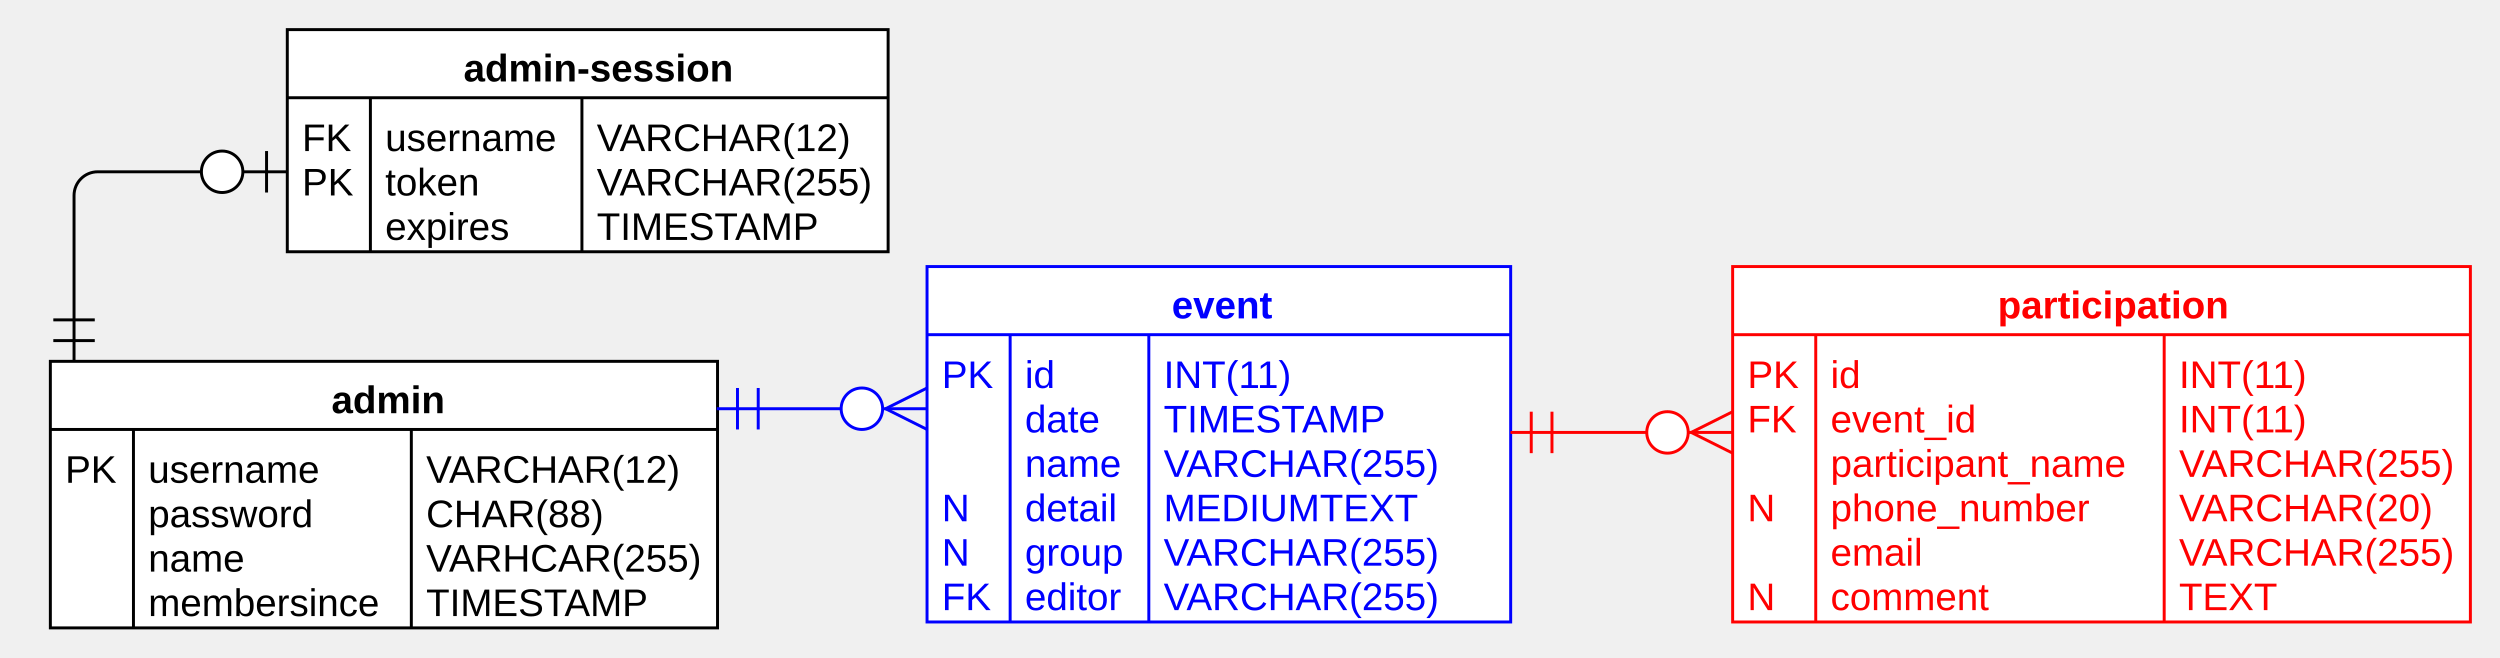
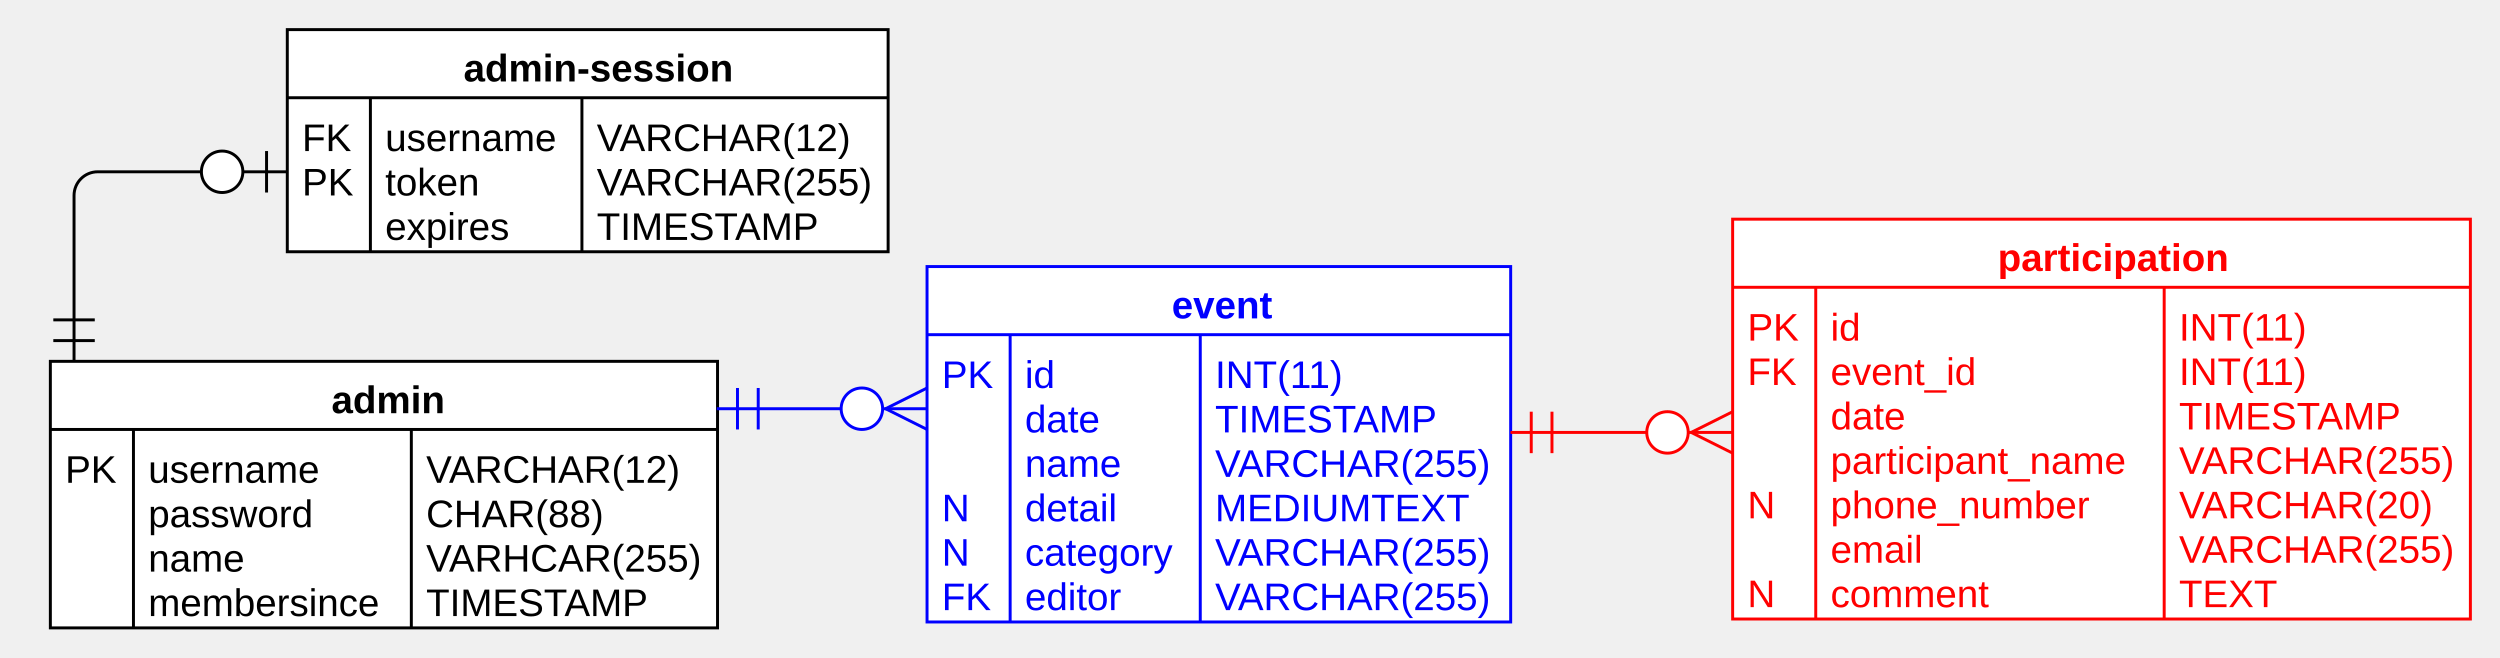
<svg xmlns="http://www.w3.org/2000/svg" version="1.1" width="844.086" height="222">
  <defs />
  <g>
    <g transform="translate(-583,-222) scale(1,1)">
      <rect fill="#ffffff" stroke="none" x="600" y="344" width="225.263" height="90" />
    </g>
    <g transform="translate(-583,-222) scale(1,1)">
      <path fill="none" stroke="#000000" d="M 600 344 L 825.263 344 L 825.263 434 L 600 434 L 600 344 Z Z" stroke-miterlimit="10" />
    </g>
    <g transform="translate(-583,-222) scale(1,1)">
      <path fill="none" stroke="#000000" d="M 600 367 L 825.263 367" stroke-miterlimit="10" />
    </g>
    <g transform="translate(-583,-222) scale(1,1)">
      <path fill="none" stroke="#000000" d="M 628.059 367 L 628.059 434" stroke-miterlimit="10" />
    </g>
    <g transform="translate(-583,-222) scale(1,1)">
      <path fill="none" stroke="#000000" d="M 721.88 367 L 721.88 434" stroke-miterlimit="10" />
    </g>
    <g transform="translate(-583,-222) scale(1,1)">
      <g>
        <path fill="none" stroke="none" />
        <text fill="#000000" stroke="none" font-family="Arial" font-size="13px" font-style="normal" font-weight="bold" text-decoration="none" x="694.928" y="361.5">admin</text>
      </g>
    </g>
    <g transform="translate(-583,-222) scale(1,1)">
      <g>
        <path fill="none" stroke="none" />
        <text fill="#000000" stroke="none" font-family="Arial" font-size="13px" font-style="normal" font-weight="normal" text-decoration="none" x="605" y="385">PK</text>
      </g>
    </g>
    <g transform="translate(-583,-222) scale(1,1)">
      <g>
        <path fill="none" stroke="none" />
        <text fill="#000000" stroke="none" font-family="Arial" font-size="13px" font-style="normal" font-weight="normal" text-decoration="none" x="633.059" y="385">username</text>
      </g>
    </g>
    <g transform="translate(-583,-222) scale(1,1)">
      <g>
        <path fill="none" stroke="none" />
        <text fill="#000000" stroke="none" font-family="Arial" font-size="13px" font-style="normal" font-weight="normal" text-decoration="none" x="726.88" y="385">VARCHAR(12)</text>
      </g>
    </g>
    <g transform="translate(-583,-222) scale(1,1)">
      <g>
        <path fill="none" stroke="none" />
        <text fill="#000000" stroke="none" font-family="Arial" font-size="13px" font-style="normal" font-weight="normal" text-decoration="none" x="605" y="384.5" />
      </g>
    </g>
    <g transform="translate(-583,-222) scale(1,1)">
      <g>
        <path fill="none" stroke="none" />
        <text fill="#000000" stroke="none" font-family="Arial" font-size="13px" font-style="normal" font-weight="normal" text-decoration="none" x="605" y="400" />
      </g>
    </g>
    <g transform="translate(-583,-222) scale(1,1)">
      <g>
        <path fill="none" stroke="none" />
        <text fill="#000000" stroke="none" font-family="Arial" font-size="13px" font-style="normal" font-weight="normal" text-decoration="none" x="633.059" y="400">password</text>
      </g>
    </g>
    <g transform="translate(-583,-222) scale(1,1)">
      <g>
        <path fill="none" stroke="none" />
        <text fill="#000000" stroke="none" font-family="Arial" font-size="13px" font-style="normal" font-weight="normal" text-decoration="none" x="726.88" y="400">CHAR(88)</text>
      </g>
    </g>
    <g transform="translate(-583,-222) scale(1,1)">
      <g>
        <path fill="none" stroke="none" />
        <text fill="#000000" stroke="none" font-family="Arial" font-size="13px" font-style="normal" font-weight="normal" text-decoration="none" x="605" y="399.5" />
      </g>
    </g>
    <g transform="translate(-583,-222) scale(1,1)">
      <g>
        <path fill="none" stroke="none" />
        <text fill="#000000" stroke="none" font-family="Arial" font-size="13px" font-style="normal" font-weight="normal" text-decoration="none" x="605" y="415" />
      </g>
    </g>
    <g transform="translate(-583,-222) scale(1,1)">
      <g>
        <path fill="none" stroke="none" />
        <text fill="#000000" stroke="none" font-family="Arial" font-size="13px" font-style="normal" font-weight="normal" text-decoration="none" x="633.059" y="415">name</text>
      </g>
    </g>
    <g transform="translate(-583,-222) scale(1,1)">
      <g>
        <path fill="none" stroke="none" />
        <text fill="#000000" stroke="none" font-family="Arial" font-size="13px" font-style="normal" font-weight="normal" text-decoration="none" x="726.88" y="415">VARHCAR(255)</text>
      </g>
    </g>
    <g transform="translate(-583,-222) scale(1,1)">
      <g>
        <path fill="none" stroke="none" />
        <text fill="#000000" stroke="none" font-family="Arial" font-size="13px" font-style="normal" font-weight="normal" text-decoration="none" x="605" y="414.5" />
      </g>
    </g>
    <g transform="translate(-583,-222) scale(1,1)">
      <g>
        <path fill="none" stroke="none" />
        <text fill="#000000" stroke="none" font-family="Arial" font-size="13px" font-style="normal" font-weight="normal" text-decoration="none" x="605" y="430" />
      </g>
    </g>
    <g transform="translate(-583,-222) scale(1,1)">
      <g>
        <path fill="none" stroke="none" />
        <text fill="#000000" stroke="none" font-family="Arial" font-size="13px" font-style="normal" font-weight="normal" text-decoration="none" x="633.059" y="430">membersince</text>
      </g>
    </g>
    <g transform="translate(-583,-222) scale(1,1)">
      <g>
        <path fill="none" stroke="none" />
        <text fill="#000000" stroke="none" font-family="Arial" font-size="13px" font-style="normal" font-weight="normal" text-decoration="none" x="726.88" y="430">TIMESTAMP</text>
      </g>
    </g>
    <g transform="translate(-583,-222) scale(1,1)">
      <g>
        <path fill="none" stroke="none" />
        <text fill="#000000" stroke="none" font-family="Arial" font-size="13px" font-style="normal" font-weight="normal" text-decoration="none" x="605" y="429.5" />
      </g>
    </g>
    <g transform="translate(-583,-222) scale(1,1)">
      <rect fill="#ffffff" stroke="none" x="680" y="232" width="202.862" height="75" />
    </g>
    <g transform="translate(-583,-222) scale(1,1)">
      <path fill="none" stroke="#000000" d="M 680 232 L 882.862 232 L 882.862 307 L 680 307 L 680 232 Z Z" stroke-miterlimit="10" />
    </g>
    <g transform="translate(-583,-222) scale(1,1)">
      <path fill="none" stroke="#000000" d="M 680 255 L 882.862 255" stroke-miterlimit="10" />
    </g>
    <g transform="translate(-583,-222) scale(1,1)">
      <path fill="none" stroke="#000000" d="M 708.059 255 L 708.059 307" stroke-miterlimit="10" />
    </g>
    <g transform="translate(-583,-222) scale(1,1)">
      <path fill="none" stroke="#000000" d="M 779.479 255 L 779.479 307" stroke-miterlimit="10" />
    </g>
    <g transform="translate(-583,-222) scale(1,1)">
      <g>
        <path fill="none" stroke="none" />
        <text fill="#000000" stroke="none" font-family="Arial" font-size="13px" font-style="normal" font-weight="bold" text-decoration="none" x="739.524" y="249.5">admin-session</text>
      </g>
    </g>
    <g transform="translate(-583,-222) scale(1,1)">
      <g>
        <path fill="none" stroke="none" />
        <text fill="#000000" stroke="none" font-family="Arial" font-size="13px" font-style="normal" font-weight="normal" text-decoration="none" x="685" y="273">FK</text>
      </g>
    </g>
    <g transform="translate(-583,-222) scale(1,1)">
      <g>
        <path fill="none" stroke="none" />
        <text fill="#000000" stroke="none" font-family="Arial" font-size="13px" font-style="normal" font-weight="normal" text-decoration="none" x="713.059" y="273">username</text>
      </g>
    </g>
    <g transform="translate(-583,-222) scale(1,1)">
      <g>
        <path fill="none" stroke="none" />
        <text fill="#000000" stroke="none" font-family="Arial" font-size="13px" font-style="normal" font-weight="normal" text-decoration="none" x="784.479" y="273">VARCHAR(12)</text>
      </g>
    </g>
    <g transform="translate(-583,-222) scale(1,1)">
      <g>
        <path fill="none" stroke="none" />
        <text fill="#000000" stroke="none" font-family="Arial" font-size="13px" font-style="normal" font-weight="normal" text-decoration="none" x="685" y="272.5" />
      </g>
    </g>
    <g transform="translate(-583,-222) scale(1,1)">
      <g>
        <path fill="none" stroke="none" />
        <text fill="#000000" stroke="none" font-family="Arial" font-size="13px" font-style="normal" font-weight="normal" text-decoration="none" x="685" y="288">PK</text>
      </g>
    </g>
    <g transform="translate(-583,-222) scale(1,1)">
      <g>
        <path fill="none" stroke="none" />
        <text fill="#000000" stroke="none" font-family="Arial" font-size="13px" font-style="normal" font-weight="normal" text-decoration="none" x="713.059" y="288">token</text>
      </g>
    </g>
    <g transform="translate(-583,-222) scale(1,1)">
      <g>
        <path fill="none" stroke="none" />
        <text fill="#000000" stroke="none" font-family="Arial" font-size="13px" font-style="normal" font-weight="normal" text-decoration="none" x="784.479" y="288">VARCHAR(255)</text>
      </g>
    </g>
    <g transform="translate(-583,-222) scale(1,1)">
      <g>
        <path fill="none" stroke="none" />
        <text fill="#000000" stroke="none" font-family="Arial" font-size="13px" font-style="normal" font-weight="normal" text-decoration="none" x="685" y="287.5" />
      </g>
    </g>
    <g transform="translate(-583,-222) scale(1,1)">
      <g>
        <path fill="none" stroke="none" />
        <text fill="#000000" stroke="none" font-family="Arial" font-size="13px" font-style="normal" font-weight="normal" text-decoration="none" x="685" y="303" />
      </g>
    </g>
    <g transform="translate(-583,-222) scale(1,1)">
      <g>
        <path fill="none" stroke="none" />
        <text fill="#000000" stroke="none" font-family="Arial" font-size="13px" font-style="normal" font-weight="normal" text-decoration="none" x="713.059" y="303">expires</text>
      </g>
    </g>
    <g transform="translate(-583,-222) scale(1,1)">
      <g>
        <path fill="none" stroke="none" />
        <text fill="#000000" stroke="none" font-family="Arial" font-size="13px" font-style="normal" font-weight="normal" text-decoration="none" x="784.479" y="303">TIMESTAMP</text>
      </g>
    </g>
    <g transform="translate(-583,-222) scale(1,1)">
      <g>
        <path fill="none" stroke="none" />
        <text fill="#000000" stroke="none" font-family="Arial" font-size="13px" font-style="normal" font-weight="normal" text-decoration="none" x="685" y="302.5" />
      </g>
    </g>
    <g transform="translate(-583,-222) scale(1,1)">
      <path fill="none" stroke="#000000" d="M 608 344 L 608 288 M 608 288 A 8 8 0 0 1 616 280 L 680 280" stroke-miterlimit="10" />
    </g>
    <g transform="translate(-583,-222) scale(1,1)">
      <path fill="#FFFFFF" stroke="none" d="M 651 280 C 651 276.134 654.134 273 658 273 C 661.866 273 665 276.134 665 280 C 665 283.866 661.866 287 658 287 C 654.134 287 651 283.866 651 280 Z" />
    </g>
    <g transform="translate(-583,-222) scale(1,1)">
      <path fill="none" stroke="#000000" d="M 651 280 C 651 276.134 654.134 273 658 273 C 661.866 273 665 276.134 665 280 C 665 283.866 661.866 287 658 287 C 654.134 287 651 283.866 651 280 Z" stroke-miterlimit="10" />
    </g>
    <g transform="translate(-583,-222) scale(1,1)">
      <path fill="none" stroke="#000000" d="M 673 287 L 673 273" stroke-miterlimit="10" />
    </g>
    <g transform="translate(-583,-222) scale(1,1)">
      <path fill="none" stroke="#000000" d="M 601 337 L 615 337" stroke-miterlimit="10" />
    </g>
    <g transform="translate(-583,-222) scale(1,1)">
      <path fill="none" stroke="#000000" d="M 601 330 L 615 330" stroke-miterlimit="10" />
    </g>
    <g transform="translate(-583,-222) scale(1,1)">
      <g>
        <path fill="none" stroke="none" />
        <text fill="#000000" stroke="none" font-family="Arial" font-size="13px" font-style="normal" font-weight="normal" text-decoration="none" x="592.5" y="324.5" />
      </g>
    </g>
    <g transform="translate(-583,-222) scale(1,1)">
      <g>
        <path fill="none" stroke="none" />
        <text fill="#000000" stroke="none" font-family="Arial" font-size="13px" font-style="normal" font-weight="normal" text-decoration="none" x="653.5" y="271.5" />
      </g>
    </g>
    <g transform="translate(-583,-222) scale(1,1)">
      <rect fill="#ffffff" stroke="none" x="896" y="312" width="197.054" height="120" />
    </g>
    <g transform="translate(-583,-222) scale(1,1)">
      <path fill="none" stroke="#0000ff" d="M 896 312 L 1093.054 312 L 1093.054 432 L 896 432 L 896 312 Z Z" stroke-miterlimit="10" />
    </g>
    <g transform="translate(-583,-222) scale(1,1)">
      <path fill="none" stroke="#0000ff" d="M 896 335 L 1093.054 335" stroke-miterlimit="10" />
    </g>
    <g transform="translate(-583,-222) scale(1,1)">
      <path fill="none" stroke="#0000ff" d="M 924.059 335 L 924.059 432" stroke-miterlimit="10" />
    </g>
    <g transform="translate(-583,-222) scale(1,1)">
-       <path fill="none" stroke="#0000ff" d="M 970.882 335 L 970.882 432" stroke-miterlimit="10" />
+       <path fill="none" stroke="#0000ff" d="M 988.249 335 L 988.249 432" stroke-miterlimit="10" />
    </g>
    <g transform="translate(-583,-222) scale(1,1)">
      <g>
        <path fill="none" stroke="none" />
        <text fill="#0000ff" stroke="none" font-family="Arial" font-size="13px" font-style="normal" font-weight="bold" text-decoration="none" x="978.626" y="329.5">event</text>
      </g>
    </g>
    <g transform="translate(-583,-222) scale(1,1)">
      <g>
        <path fill="none" stroke="none" />
        <text fill="#0000ff" stroke="none" font-family="Arial" font-size="13px" font-style="normal" font-weight="normal" text-decoration="none" x="901" y="353">PK</text>
      </g>
    </g>
    <g transform="translate(-583,-222) scale(1,1)">
      <g>
        <path fill="none" stroke="none" />
        <text fill="#0000ff" stroke="none" font-family="Arial" font-size="13px" font-style="normal" font-weight="normal" text-decoration="none" x="929.059" y="353">id</text>
      </g>
    </g>
    <g transform="translate(-583,-222) scale(1,1)">
      <g>
        <path fill="none" stroke="none" />
-         <text fill="#0000ff" stroke="none" font-family="Arial" font-size="13px" font-style="normal" font-weight="normal" text-decoration="none" x="975.882" y="353">INT(11)</text>
+         <text fill="#0000ff" stroke="none" font-family="Arial" font-size="13px" font-style="normal" font-weight="normal" text-decoration="none" x="993.249" y="353">INT(11)</text>
      </g>
    </g>
    <g transform="translate(-583,-222) scale(1,1)">
      <g>
        <path fill="none" stroke="none" />
        <text fill="#0000ff" stroke="none" font-family="Arial" font-size="13px" font-style="normal" font-weight="normal" text-decoration="none" x="901" y="352.5" />
      </g>
    </g>
    <g transform="translate(-583,-222) scale(1,1)">
      <g>
        <path fill="none" stroke="none" />
        <text fill="#0000ff" stroke="none" font-family="Arial" font-size="13px" font-style="normal" font-weight="normal" text-decoration="none" x="901" y="368" />
      </g>
    </g>
    <g transform="translate(-583,-222) scale(1,1)">
      <g>
        <path fill="none" stroke="none" />
        <text fill="#0000ff" stroke="none" font-family="Arial" font-size="13px" font-style="normal" font-weight="normal" text-decoration="none" x="929.059" y="368">date</text>
      </g>
    </g>
    <g transform="translate(-583,-222) scale(1,1)">
      <g>
        <path fill="none" stroke="none" />
-         <text fill="#0000ff" stroke="none" font-family="Arial" font-size="13px" font-style="normal" font-weight="normal" text-decoration="none" x="975.882" y="368">TIMESTAMP</text>
+         <text fill="#0000ff" stroke="none" font-family="Arial" font-size="13px" font-style="normal" font-weight="normal" text-decoration="none" x="993.249" y="368">TIMESTAMP</text>
      </g>
    </g>
    <g transform="translate(-583,-222) scale(1,1)">
      <g>
        <path fill="none" stroke="none" />
        <text fill="#0000ff" stroke="none" font-family="Arial" font-size="13px" font-style="normal" font-weight="normal" text-decoration="none" x="901" y="367.5" />
      </g>
    </g>
    <g transform="translate(-583,-222) scale(1,1)">
      <g>
        <path fill="none" stroke="none" />
        <text fill="#0000ff" stroke="none" font-family="Arial" font-size="13px" font-style="normal" font-weight="normal" text-decoration="none" x="901" y="383" />
      </g>
    </g>
    <g transform="translate(-583,-222) scale(1,1)">
      <g>
        <path fill="none" stroke="none" />
        <text fill="#0000ff" stroke="none" font-family="Arial" font-size="13px" font-style="normal" font-weight="normal" text-decoration="none" x="929.059" y="383">name</text>
      </g>
    </g>
    <g transform="translate(-583,-222) scale(1,1)">
      <g>
        <path fill="none" stroke="none" />
-         <text fill="#0000ff" stroke="none" font-family="Arial" font-size="13px" font-style="normal" font-weight="normal" text-decoration="none" x="975.882" y="383">VARCHAR(255)</text>
+         <text fill="#0000ff" stroke="none" font-family="Arial" font-size="13px" font-style="normal" font-weight="normal" text-decoration="none" x="993.249" y="383">VARCHAR(255)</text>
      </g>
    </g>
    <g transform="translate(-583,-222) scale(1,1)">
      <g>
        <path fill="none" stroke="none" />
        <text fill="#0000ff" stroke="none" font-family="Arial" font-size="13px" font-style="normal" font-weight="normal" text-decoration="none" x="901" y="382.5" />
      </g>
    </g>
    <g transform="translate(-583,-222) scale(1,1)">
      <g>
        <path fill="none" stroke="none" />
        <text fill="#0000ff" stroke="none" font-family="Arial" font-size="13px" font-style="normal" font-weight="normal" text-decoration="none" x="901" y="398">N</text>
      </g>
    </g>
    <g transform="translate(-583,-222) scale(1,1)">
      <g>
        <path fill="none" stroke="none" />
        <text fill="#0000ff" stroke="none" font-family="Arial" font-size="13px" font-style="normal" font-weight="normal" text-decoration="none" x="929.059" y="398">detail</text>
      </g>
    </g>
    <g transform="translate(-583,-222) scale(1,1)">
      <g>
        <path fill="none" stroke="none" />
-         <text fill="#0000ff" stroke="none" font-family="Arial" font-size="13px" font-style="normal" font-weight="normal" text-decoration="none" x="975.882" y="398">MEDIUMTEXT</text>
+         <text fill="#0000ff" stroke="none" font-family="Arial" font-size="13px" font-style="normal" font-weight="normal" text-decoration="none" x="993.249" y="398">MEDIUMTEXT</text>
      </g>
    </g>
    <g transform="translate(-583,-222) scale(1,1)">
      <g>
        <path fill="none" stroke="none" />
        <text fill="#0000ff" stroke="none" font-family="Arial" font-size="13px" font-style="normal" font-weight="normal" text-decoration="none" x="901" y="397.5" />
      </g>
    </g>
    <g transform="translate(-583,-222) scale(1,1)">
      <g>
        <path fill="none" stroke="none" />
        <text fill="#0000ff" stroke="none" font-family="Arial" font-size="13px" font-style="normal" font-weight="normal" text-decoration="none" x="901" y="413">N</text>
      </g>
    </g>
    <g transform="translate(-583,-222) scale(1,1)">
      <g>
        <path fill="none" stroke="none" />
-         <text fill="#0000ff" stroke="none" font-family="Arial" font-size="13px" font-style="normal" font-weight="normal" text-decoration="none" x="929.059" y="413">group</text>
-       </g>
-     </g>
-     <g transform="translate(-583,-222) scale(1,1)">
-       <g>
-         <path fill="none" stroke="none" />
-         <text fill="#0000ff" stroke="none" font-family="Arial" font-size="13px" font-style="normal" font-weight="normal" text-decoration="none" x="975.882" y="413">VARCHAR(255)</text>
+         <text fill="#0000ff" stroke="none" font-family="Arial" font-size="13px" font-style="normal" font-weight="normal" text-decoration="none" x="929.059" y="413">category</text>
+       </g>
+     </g>
+     <g transform="translate(-583,-222) scale(1,1)">
+       <g>
+         <path fill="none" stroke="none" />
+         <text fill="#0000ff" stroke="none" font-family="Arial" font-size="13px" font-style="normal" font-weight="normal" text-decoration="none" x="993.249" y="413">VARCHAR(255)</text>
      </g>
    </g>
    <g transform="translate(-583,-222) scale(1,1)">
      <g>
        <path fill="none" stroke="none" />
        <text fill="#0000ff" stroke="none" font-family="Arial" font-size="13px" font-style="normal" font-weight="normal" text-decoration="none" x="901" y="412.5" />
      </g>
    </g>
    <g transform="translate(-583,-222) scale(1,1)">
      <g>
        <path fill="none" stroke="none" />
        <text fill="#0000ff" stroke="none" font-family="Arial" font-size="13px" font-style="normal" font-weight="normal" text-decoration="none" x="901" y="428">FK</text>
      </g>
    </g>
    <g transform="translate(-583,-222) scale(1,1)">
      <g>
        <path fill="none" stroke="none" />
        <text fill="#0000ff" stroke="none" font-family="Arial" font-size="13px" font-style="normal" font-weight="normal" text-decoration="none" x="929.059" y="428">editor</text>
      </g>
    </g>
    <g transform="translate(-583,-222) scale(1,1)">
      <g>
        <path fill="none" stroke="none" />
-         <text fill="#0000ff" stroke="none" font-family="Arial" font-size="13px" font-style="normal" font-weight="normal" text-decoration="none" x="975.882" y="428">VARCHAR(255)</text>
+         <text fill="#0000ff" stroke="none" font-family="Arial" font-size="13px" font-style="normal" font-weight="normal" text-decoration="none" x="993.249" y="428">VARCHAR(255)</text>
      </g>
    </g>
    <g transform="translate(-583,-222) scale(1,1)">
      <g>
        <path fill="none" stroke="none" />
        <text fill="#0000ff" stroke="none" font-family="Arial" font-size="13px" font-style="normal" font-weight="normal" text-decoration="none" x="901" y="427.5" />
      </g>
    </g>
    <g transform="translate(-583,-222) scale(1,1)">
      <path fill="none" stroke="#0000ff" d="M 825 360 L 896 360" stroke-miterlimit="10" />
    </g>
    <g transform="translate(-583,-222) scale(1,1)">
      <path fill="none" stroke="#0000ff" d="M 882 360 L 896 367" stroke-miterlimit="10" />
    </g>
    <g transform="translate(-583,-222) scale(1,1)">
      <path fill="none" stroke="#0000ff" d="M 882 360 L 896 353" stroke-miterlimit="10" />
    </g>
    <g transform="translate(-583,-222) scale(1,1)">
      <path fill="#FFFFFF" stroke="none" d="M 867 360 C 867 356.134 870.134 353 874 353 C 877.866 353 881 356.134 881 360 C 881 363.866 877.866 367 874 367 C 870.134 367 867 363.866 867 360 Z" />
    </g>
    <g transform="translate(-583,-222) scale(1,1)">
      <path fill="none" stroke="#0000ff" d="M 867 360 C 867 356.134 870.134 353 874 353 C 877.866 353 881 356.134 881 360 C 881 363.866 877.866 367 874 367 C 870.134 367 867 363.866 867 360 Z" stroke-miterlimit="10" />
    </g>
    <g transform="translate(-583,-222) scale(1,1)">
      <path fill="none" stroke="#0000ff" d="M 832 353 L 832 367" stroke-miterlimit="10" />
    </g>
    <g transform="translate(-583,-222) scale(1,1)">
      <path fill="none" stroke="#0000ff" d="M 839 353 L 839 367" stroke-miterlimit="10" />
    </g>
    <g transform="translate(-583,-222) scale(1,1)">
      <g>
        <path fill="none" stroke="none" />
        <text fill="#0000ff" stroke="none" font-family="Arial" font-size="13px" font-style="normal" font-weight="normal" text-decoration="none" x="849.5" y="351.5" />
      </g>
    </g>
    <g transform="translate(-583,-222) scale(1,1)">
      <g>
        <path fill="none" stroke="none" />
        <text fill="#0000ff" stroke="none" font-family="Arial" font-size="13px" font-style="normal" font-weight="normal" text-decoration="none" x="869.5" y="351.5" />
      </g>
    </g>
    <g transform="translate(-583,-222) scale(1,1)">
-       <rect fill="#ffffff" stroke="none" x="1168" y="312" width="249.086" height="120" />
-     </g>
-     <g transform="translate(-583,-222) scale(1,1)">
-       <path fill="none" stroke="#ff0000" d="M 1168 312 L 1417.086 312 L 1417.086 432 L 1168 432 L 1168 312 Z Z" stroke-miterlimit="10" />
-     </g>
-     <g transform="translate(-583,-222) scale(1,1)">
-       <path fill="none" stroke="#ff0000" d="M 1168 335 L 1417.086 335" stroke-miterlimit="10" />
-     </g>
-     <g transform="translate(-583,-222) scale(1,1)">
-       <path fill="none" stroke="#ff0000" d="M 1196.059 335 L 1196.059 432" stroke-miterlimit="10" />
-     </g>
-     <g transform="translate(-583,-222) scale(1,1)">
-       <path fill="none" stroke="#ff0000" d="M 1313.703 335 L 1313.703 432" stroke-miterlimit="10" />
-     </g>
-     <g transform="translate(-583,-222) scale(1,1)">
-       <g>
-         <path fill="none" stroke="none" />
-         <text fill="#ff0000" stroke="none" font-family="Arial" font-size="13px" font-style="normal" font-weight="bold" text-decoration="none" x="1257.494" y="329.5">participation</text>
-       </g>
-     </g>
-     <g transform="translate(-583,-222) scale(1,1)">
-       <g>
-         <path fill="none" stroke="none" />
-         <text fill="#ff0000" stroke="none" font-family="Arial" font-size="13px" font-style="normal" font-weight="normal" text-decoration="none" x="1173" y="353">PK</text>
-       </g>
-     </g>
-     <g transform="translate(-583,-222) scale(1,1)">
-       <g>
-         <path fill="none" stroke="none" />
-         <text fill="#ff0000" stroke="none" font-family="Arial" font-size="13px" font-style="normal" font-weight="normal" text-decoration="none" x="1201.059" y="353">id</text>
-       </g>
-     </g>
-     <g transform="translate(-583,-222) scale(1,1)">
-       <g>
-         <path fill="none" stroke="none" />
-         <text fill="#ff0000" stroke="none" font-family="Arial" font-size="13px" font-style="normal" font-weight="normal" text-decoration="none" x="1318.703" y="353">INT(11)</text>
-       </g>
-     </g>
-     <g transform="translate(-583,-222) scale(1,1)">
-       <g>
-         <path fill="none" stroke="none" />
-         <text fill="#ff0000" stroke="none" font-family="Arial" font-size="13px" font-style="normal" font-weight="normal" text-decoration="none" x="1173" y="352.5" />
-       </g>
-     </g>
-     <g transform="translate(-583,-222) scale(1,1)">
-       <g>
-         <path fill="none" stroke="none" />
-         <text fill="#ff0000" stroke="none" font-family="Arial" font-size="13px" font-style="normal" font-weight="normal" text-decoration="none" x="1173" y="368">FK</text>
-       </g>
-     </g>
-     <g transform="translate(-583,-222) scale(1,1)">
-       <g>
-         <path fill="none" stroke="none" />
-         <text fill="#ff0000" stroke="none" font-family="Arial" font-size="13px" font-style="normal" font-weight="normal" text-decoration="none" x="1201.059" y="368">event_id</text>
-       </g>
-     </g>
-     <g transform="translate(-583,-222) scale(1,1)">
-       <g>
-         <path fill="none" stroke="none" />
-         <text fill="#ff0000" stroke="none" font-family="Arial" font-size="13px" font-style="normal" font-weight="normal" text-decoration="none" x="1318.703" y="368">INT(11)</text>
-       </g>
-     </g>
-     <g transform="translate(-583,-222) scale(1,1)">
-       <g>
-         <path fill="none" stroke="none" />
-         <text fill="#ff0000" stroke="none" font-family="Arial" font-size="13px" font-style="normal" font-weight="normal" text-decoration="none" x="1173" y="367.5" />
-       </g>
-     </g>
-     <g transform="translate(-583,-222) scale(1,1)">
-       <g>
-         <path fill="none" stroke="none" />
-         <text fill="#ff0000" stroke="none" font-family="Arial" font-size="13px" font-style="normal" font-weight="normal" text-decoration="none" x="1173" y="383" />
-       </g>
-     </g>
-     <g transform="translate(-583,-222) scale(1,1)">
-       <g>
-         <path fill="none" stroke="none" />
-         <text fill="#ff0000" stroke="none" font-family="Arial" font-size="13px" font-style="normal" font-weight="normal" text-decoration="none" x="1201.059" y="383">participant_name</text>
-       </g>
-     </g>
-     <g transform="translate(-583,-222) scale(1,1)">
-       <g>
-         <path fill="none" stroke="none" />
-         <text fill="#ff0000" stroke="none" font-family="Arial" font-size="13px" font-style="normal" font-weight="normal" text-decoration="none" x="1318.703" y="383">VARCHAR(255)</text>
-       </g>
-     </g>
-     <g transform="translate(-583,-222) scale(1,1)">
-       <g>
-         <path fill="none" stroke="none" />
-         <text fill="#ff0000" stroke="none" font-family="Arial" font-size="13px" font-style="normal" font-weight="normal" text-decoration="none" x="1173" y="382.5" />
-       </g>
-     </g>
-     <g transform="translate(-583,-222) scale(1,1)">
-       <g>
-         <path fill="none" stroke="none" />
-         <text fill="#ff0000" stroke="none" font-family="Arial" font-size="13px" font-style="normal" font-weight="normal" text-decoration="none" x="1173" y="398">N</text>
-       </g>
-     </g>
-     <g transform="translate(-583,-222) scale(1,1)">
-       <g>
-         <path fill="none" stroke="none" />
-         <text fill="#ff0000" stroke="none" font-family="Arial" font-size="13px" font-style="normal" font-weight="normal" text-decoration="none" x="1201.059" y="398">phone_number</text>
-       </g>
-     </g>
-     <g transform="translate(-583,-222) scale(1,1)">
-       <g>
-         <path fill="none" stroke="none" />
-         <text fill="#ff0000" stroke="none" font-family="Arial" font-size="13px" font-style="normal" font-weight="normal" text-decoration="none" x="1318.703" y="398">VARCHAR(20)</text>
-       </g>
-     </g>
-     <g transform="translate(-583,-222) scale(1,1)">
-       <g>
-         <path fill="none" stroke="none" />
-         <text fill="#ff0000" stroke="none" font-family="Arial" font-size="13px" font-style="normal" font-weight="normal" text-decoration="none" x="1173" y="397.5" />
-       </g>
-     </g>
-     <g transform="translate(-583,-222) scale(1,1)">
-       <g>
-         <path fill="none" stroke="none" />
-         <text fill="#ff0000" stroke="none" font-family="Arial" font-size="13px" font-style="normal" font-weight="normal" text-decoration="none" x="1173" y="413" />
-       </g>
-     </g>
-     <g transform="translate(-583,-222) scale(1,1)">
-       <g>
-         <path fill="none" stroke="none" />
-         <text fill="#ff0000" stroke="none" font-family="Arial" font-size="13px" font-style="normal" font-weight="normal" text-decoration="none" x="1201.059" y="413">email</text>
-       </g>
-     </g>
-     <g transform="translate(-583,-222) scale(1,1)">
-       <g>
-         <path fill="none" stroke="none" />
-         <text fill="#ff0000" stroke="none" font-family="Arial" font-size="13px" font-style="normal" font-weight="normal" text-decoration="none" x="1318.703" y="413">VARCHAR(255)</text>
-       </g>
-     </g>
-     <g transform="translate(-583,-222) scale(1,1)">
-       <g>
-         <path fill="none" stroke="none" />
-         <text fill="#ff0000" stroke="none" font-family="Arial" font-size="13px" font-style="normal" font-weight="normal" text-decoration="none" x="1173" y="412.5" />
-       </g>
-     </g>
-     <g transform="translate(-583,-222) scale(1,1)">
-       <g>
-         <path fill="none" stroke="none" />
-         <text fill="#ff0000" stroke="none" font-family="Arial" font-size="13px" font-style="normal" font-weight="normal" text-decoration="none" x="1173" y="428">N</text>
-       </g>
-     </g>
-     <g transform="translate(-583,-222) scale(1,1)">
-       <g>
-         <path fill="none" stroke="none" />
-         <text fill="#ff0000" stroke="none" font-family="Arial" font-size="13px" font-style="normal" font-weight="normal" text-decoration="none" x="1201.059" y="428">comment</text>
-       </g>
-     </g>
-     <g transform="translate(-583,-222) scale(1,1)">
-       <g>
-         <path fill="none" stroke="none" />
-         <text fill="#ff0000" stroke="none" font-family="Arial" font-size="13px" font-style="normal" font-weight="normal" text-decoration="none" x="1318.703" y="428">TEXT</text>
-       </g>
-     </g>
-     <g transform="translate(-583,-222) scale(1,1)">
-       <g>
-         <path fill="none" stroke="none" />
-         <text fill="#ff0000" stroke="none" font-family="Arial" font-size="13px" font-style="normal" font-weight="normal" text-decoration="none" x="1173" y="427.5" />
+       <rect fill="#ffffff" stroke="none" x="1168" y="296" width="249.086" height="135" />
+     </g>
+     <g transform="translate(-583,-222) scale(1,1)">
+       <path fill="none" stroke="#ff0000" d="M 1168 296 L 1417.086 296 L 1417.086 431 L 1168 431 L 1168 296 Z Z" stroke-miterlimit="10" />
+     </g>
+     <g transform="translate(-583,-222) scale(1,1)">
+       <path fill="none" stroke="#ff0000" d="M 1168 319 L 1417.086 319" stroke-miterlimit="10" />
+     </g>
+     <g transform="translate(-583,-222) scale(1,1)">
+       <path fill="none" stroke="#ff0000" d="M 1196.059 319 L 1196.059 431" stroke-miterlimit="10" />
+     </g>
+     <g transform="translate(-583,-222) scale(1,1)">
+       <path fill="none" stroke="#ff0000" d="M 1313.703 319 L 1313.703 431" stroke-miterlimit="10" />
+     </g>
+     <g transform="translate(-583,-222) scale(1,1)">
+       <g>
+         <path fill="none" stroke="none" />
+         <text fill="#ff0000" stroke="none" font-family="Arial" font-size="13px" font-style="normal" font-weight="bold" text-decoration="none" x="1257.494" y="313.5">participation</text>
+       </g>
+     </g>
+     <g transform="translate(-583,-222) scale(1,1)">
+       <g>
+         <path fill="none" stroke="none" />
+         <text fill="#ff0000" stroke="none" font-family="Arial" font-size="13px" font-style="normal" font-weight="normal" text-decoration="none" x="1173" y="337">PK</text>
+       </g>
+     </g>
+     <g transform="translate(-583,-222) scale(1,1)">
+       <g>
+         <path fill="none" stroke="none" />
+         <text fill="#ff0000" stroke="none" font-family="Arial" font-size="13px" font-style="normal" font-weight="normal" text-decoration="none" x="1201.059" y="337">id</text>
+       </g>
+     </g>
+     <g transform="translate(-583,-222) scale(1,1)">
+       <g>
+         <path fill="none" stroke="none" />
+         <text fill="#ff0000" stroke="none" font-family="Arial" font-size="13px" font-style="normal" font-weight="normal" text-decoration="none" x="1318.703" y="337">INT(11)</text>
+       </g>
+     </g>
+     <g transform="translate(-583,-222) scale(1,1)">
+       <g>
+         <path fill="none" stroke="none" />
+         <text fill="#ff0000" stroke="none" font-family="Arial" font-size="13px" font-style="normal" font-weight="normal" text-decoration="none" x="1173" y="336.5" />
+       </g>
+     </g>
+     <g transform="translate(-583,-222) scale(1,1)">
+       <g>
+         <path fill="none" stroke="none" />
+         <text fill="#ff0000" stroke="none" font-family="Arial" font-size="13px" font-style="normal" font-weight="normal" text-decoration="none" x="1173" y="352">FK</text>
+       </g>
+     </g>
+     <g transform="translate(-583,-222) scale(1,1)">
+       <g>
+         <path fill="none" stroke="none" />
+         <text fill="#ff0000" stroke="none" font-family="Arial" font-size="13px" font-style="normal" font-weight="normal" text-decoration="none" x="1201.059" y="352">event_id</text>
+       </g>
+     </g>
+     <g transform="translate(-583,-222) scale(1,1)">
+       <g>
+         <path fill="none" stroke="none" />
+         <text fill="#ff0000" stroke="none" font-family="Arial" font-size="13px" font-style="normal" font-weight="normal" text-decoration="none" x="1318.703" y="352">INT(11)</text>
+       </g>
+     </g>
+     <g transform="translate(-583,-222) scale(1,1)">
+       <g>
+         <path fill="none" stroke="none" />
+         <text fill="#ff0000" stroke="none" font-family="Arial" font-size="13px" font-style="normal" font-weight="normal" text-decoration="none" x="1173" y="351.5" />
+       </g>
+     </g>
+     <g transform="translate(-583,-222) scale(1,1)">
+       <g>
+         <path fill="none" stroke="none" />
+         <text fill="#ff0000" stroke="none" font-family="Arial" font-size="13px" font-style="normal" font-weight="normal" text-decoration="none" x="1173" y="367" />
+       </g>
+     </g>
+     <g transform="translate(-583,-222) scale(1,1)">
+       <g>
+         <path fill="none" stroke="none" />
+         <text fill="#ff0000" stroke="none" font-family="Arial" font-size="13px" font-style="normal" font-weight="normal" text-decoration="none" x="1201.059" y="367">date</text>
+       </g>
+     </g>
+     <g transform="translate(-583,-222) scale(1,1)">
+       <g>
+         <path fill="none" stroke="none" />
+         <text fill="#ff0000" stroke="none" font-family="Arial" font-size="13px" font-style="normal" font-weight="normal" text-decoration="none" x="1318.703" y="367">TIMESTAMP</text>
+       </g>
+     </g>
+     <g transform="translate(-583,-222) scale(1,1)">
+       <g>
+         <path fill="none" stroke="none" />
+         <text fill="#ff0000" stroke="none" font-family="Arial" font-size="13px" font-style="normal" font-weight="normal" text-decoration="none" x="1173" y="366.5" />
+       </g>
+     </g>
+     <g transform="translate(-583,-222) scale(1,1)">
+       <g>
+         <path fill="none" stroke="none" />
+         <text fill="#ff0000" stroke="none" font-family="Arial" font-size="13px" font-style="normal" font-weight="normal" text-decoration="none" x="1173" y="382" />
+       </g>
+     </g>
+     <g transform="translate(-583,-222) scale(1,1)">
+       <g>
+         <path fill="none" stroke="none" />
+         <text fill="#ff0000" stroke="none" font-family="Arial" font-size="13px" font-style="normal" font-weight="normal" text-decoration="none" x="1201.059" y="382">participant_name</text>
+       </g>
+     </g>
+     <g transform="translate(-583,-222) scale(1,1)">
+       <g>
+         <path fill="none" stroke="none" />
+         <text fill="#ff0000" stroke="none" font-family="Arial" font-size="13px" font-style="normal" font-weight="normal" text-decoration="none" x="1318.703" y="382">VARCHAR(255)</text>
+       </g>
+     </g>
+     <g transform="translate(-583,-222) scale(1,1)">
+       <g>
+         <path fill="none" stroke="none" />
+         <text fill="#ff0000" stroke="none" font-family="Arial" font-size="13px" font-style="normal" font-weight="normal" text-decoration="none" x="1173" y="381.5" />
+       </g>
+     </g>
+     <g transform="translate(-583,-222) scale(1,1)">
+       <g>
+         <path fill="none" stroke="none" />
+         <text fill="#ff0000" stroke="none" font-family="Arial" font-size="13px" font-style="normal" font-weight="normal" text-decoration="none" x="1173" y="397">N</text>
+       </g>
+     </g>
+     <g transform="translate(-583,-222) scale(1,1)">
+       <g>
+         <path fill="none" stroke="none" />
+         <text fill="#ff0000" stroke="none" font-family="Arial" font-size="13px" font-style="normal" font-weight="normal" text-decoration="none" x="1201.059" y="397">phone_number</text>
+       </g>
+     </g>
+     <g transform="translate(-583,-222) scale(1,1)">
+       <g>
+         <path fill="none" stroke="none" />
+         <text fill="#ff0000" stroke="none" font-family="Arial" font-size="13px" font-style="normal" font-weight="normal" text-decoration="none" x="1318.703" y="397">VARCHAR(20)</text>
+       </g>
+     </g>
+     <g transform="translate(-583,-222) scale(1,1)">
+       <g>
+         <path fill="none" stroke="none" />
+         <text fill="#ff0000" stroke="none" font-family="Arial" font-size="13px" font-style="normal" font-weight="normal" text-decoration="none" x="1173" y="396.5" />
+       </g>
+     </g>
+     <g transform="translate(-583,-222) scale(1,1)">
+       <g>
+         <path fill="none" stroke="none" />
+         <text fill="#ff0000" stroke="none" font-family="Arial" font-size="13px" font-style="normal" font-weight="normal" text-decoration="none" x="1173" y="412" />
+       </g>
+     </g>
+     <g transform="translate(-583,-222) scale(1,1)">
+       <g>
+         <path fill="none" stroke="none" />
+         <text fill="#ff0000" stroke="none" font-family="Arial" font-size="13px" font-style="normal" font-weight="normal" text-decoration="none" x="1201.059" y="412">email</text>
+       </g>
+     </g>
+     <g transform="translate(-583,-222) scale(1,1)">
+       <g>
+         <path fill="none" stroke="none" />
+         <text fill="#ff0000" stroke="none" font-family="Arial" font-size="13px" font-style="normal" font-weight="normal" text-decoration="none" x="1318.703" y="412">VARCHAR(255)</text>
+       </g>
+     </g>
+     <g transform="translate(-583,-222) scale(1,1)">
+       <g>
+         <path fill="none" stroke="none" />
+         <text fill="#ff0000" stroke="none" font-family="Arial" font-size="13px" font-style="normal" font-weight="normal" text-decoration="none" x="1173" y="411.5" />
+       </g>
+     </g>
+     <g transform="translate(-583,-222) scale(1,1)">
+       <g>
+         <path fill="none" stroke="none" />
+         <text fill="#ff0000" stroke="none" font-family="Arial" font-size="13px" font-style="normal" font-weight="normal" text-decoration="none" x="1173" y="427">N</text>
+       </g>
+     </g>
+     <g transform="translate(-583,-222) scale(1,1)">
+       <g>
+         <path fill="none" stroke="none" />
+         <text fill="#ff0000" stroke="none" font-family="Arial" font-size="13px" font-style="normal" font-weight="normal" text-decoration="none" x="1201.059" y="427">comment</text>
+       </g>
+     </g>
+     <g transform="translate(-583,-222) scale(1,1)">
+       <g>
+         <path fill="none" stroke="none" />
+         <text fill="#ff0000" stroke="none" font-family="Arial" font-size="13px" font-style="normal" font-weight="normal" text-decoration="none" x="1318.703" y="427">TEXT</text>
+       </g>
+     </g>
+     <g transform="translate(-583,-222) scale(1,1)">
+       <g>
+         <path fill="none" stroke="none" />
+         <text fill="#ff0000" stroke="none" font-family="Arial" font-size="13px" font-style="normal" font-weight="normal" text-decoration="none" x="1173" y="426.5" />
      </g>
    </g>
    <g transform="translate(-583,-222) scale(1,1)">
      <path fill="none" stroke="#ff0000" d="M 1093 368 L 1168 368" stroke-miterlimit="10" />
    </g>
    <g transform="translate(-583,-222) scale(1,1)">
      <path fill="none" stroke="#ff0000" d="M 1154 368 L 1168 375" stroke-miterlimit="10" />
    </g>
    <g transform="translate(-583,-222) scale(1,1)">
      <path fill="none" stroke="#ff0000" d="M 1154 368 L 1168 361" stroke-miterlimit="10" />
    </g>
    <g transform="translate(-583,-222) scale(1,1)">
      <path fill="#FFFFFF" stroke="none" d="M 1139 368 C 1139 364.134 1142.134 361 1146 361 C 1149.866 361 1153 364.134 1153 368 C 1153 371.866 1149.866 375 1146 375 C 1142.134 375 1139 371.866 1139 368 Z" />
    </g>
    <g transform="translate(-583,-222) scale(1,1)">
      <path fill="none" stroke="#ff0000" d="M 1139 368 C 1139 364.134 1142.134 361 1146 361 C 1149.866 361 1153 364.134 1153 368 C 1153 371.866 1149.866 375 1146 375 C 1142.134 375 1139 371.866 1139 368 Z" stroke-miterlimit="10" />
    </g>
    <g transform="translate(-583,-222) scale(1,1)">
      <path fill="none" stroke="#ff0000" d="M 1100 361 L 1100 375" stroke-miterlimit="10" />
    </g>
    <g transform="translate(-583,-222) scale(1,1)">
      <path fill="none" stroke="#ff0000" d="M 1107 361 L 1107 375" stroke-miterlimit="10" />
    </g>
    <g transform="translate(-583,-222) scale(1,1)">
      <g>
        <path fill="none" stroke="none" />
        <text fill="#000000" stroke="none" font-family="Arial" font-size="13px" font-style="normal" font-weight="normal" text-decoration="none" x="1117.5" y="359.5" />
      </g>
    </g>
    <g transform="translate(-583,-222) scale(1,1)">
      <g>
        <path fill="none" stroke="none" />
        <text fill="#ff0000" stroke="none" font-family="Arial" font-size="13px" font-style="normal" font-weight="normal" text-decoration="none" x="1141.5" y="359.5" />
      </g>
    </g>
  </g>
</svg>
